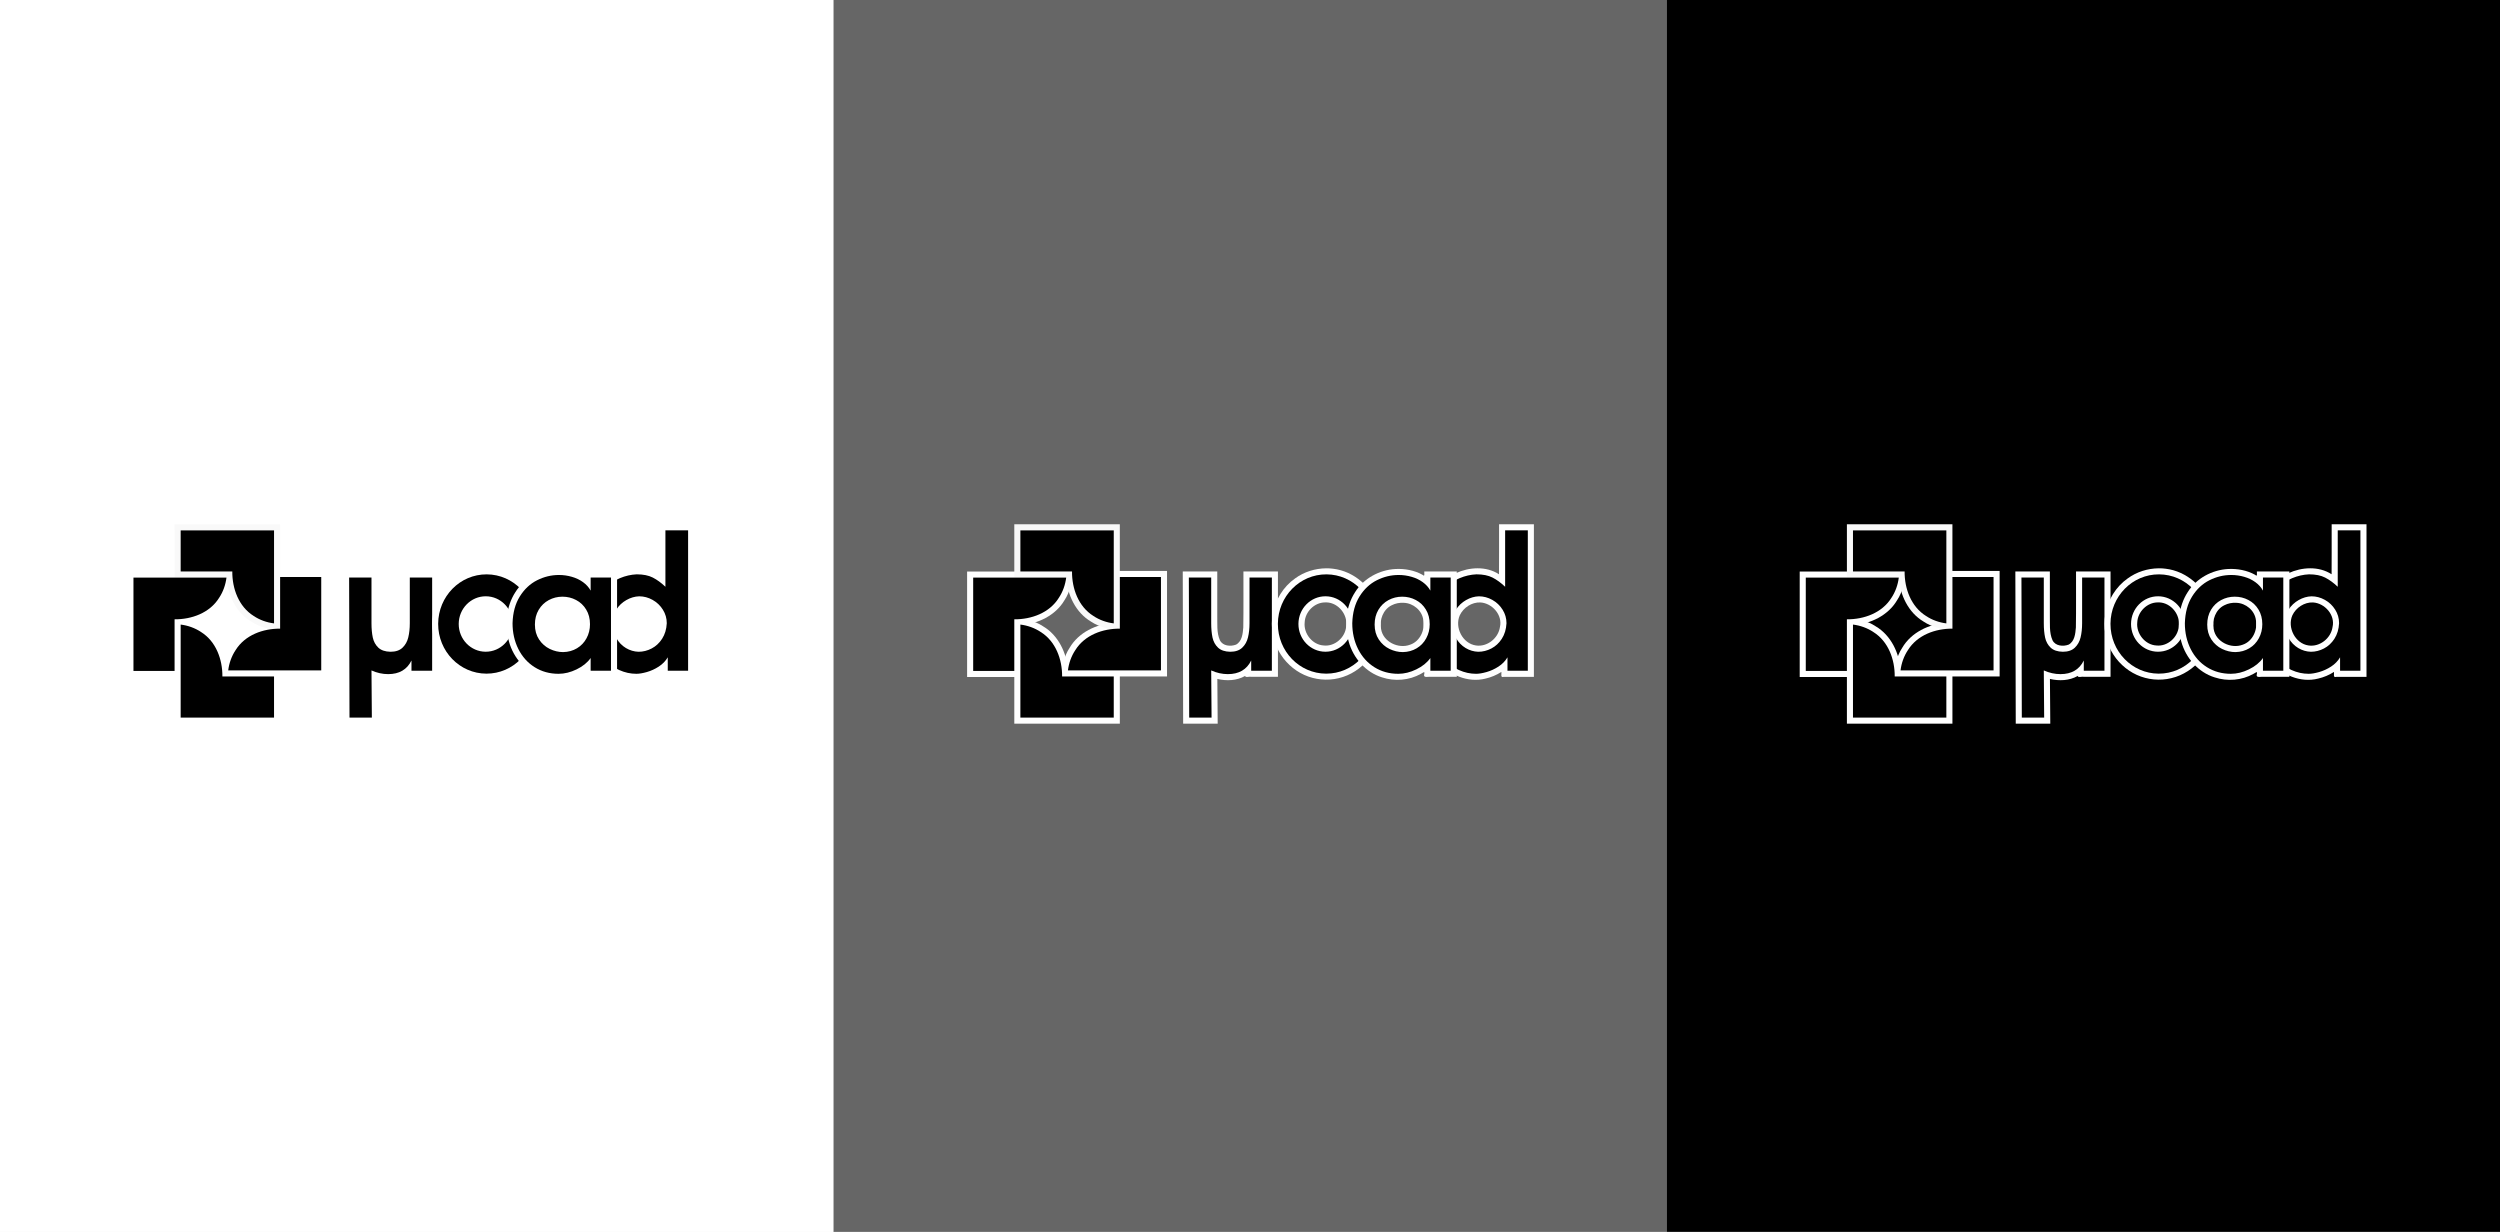
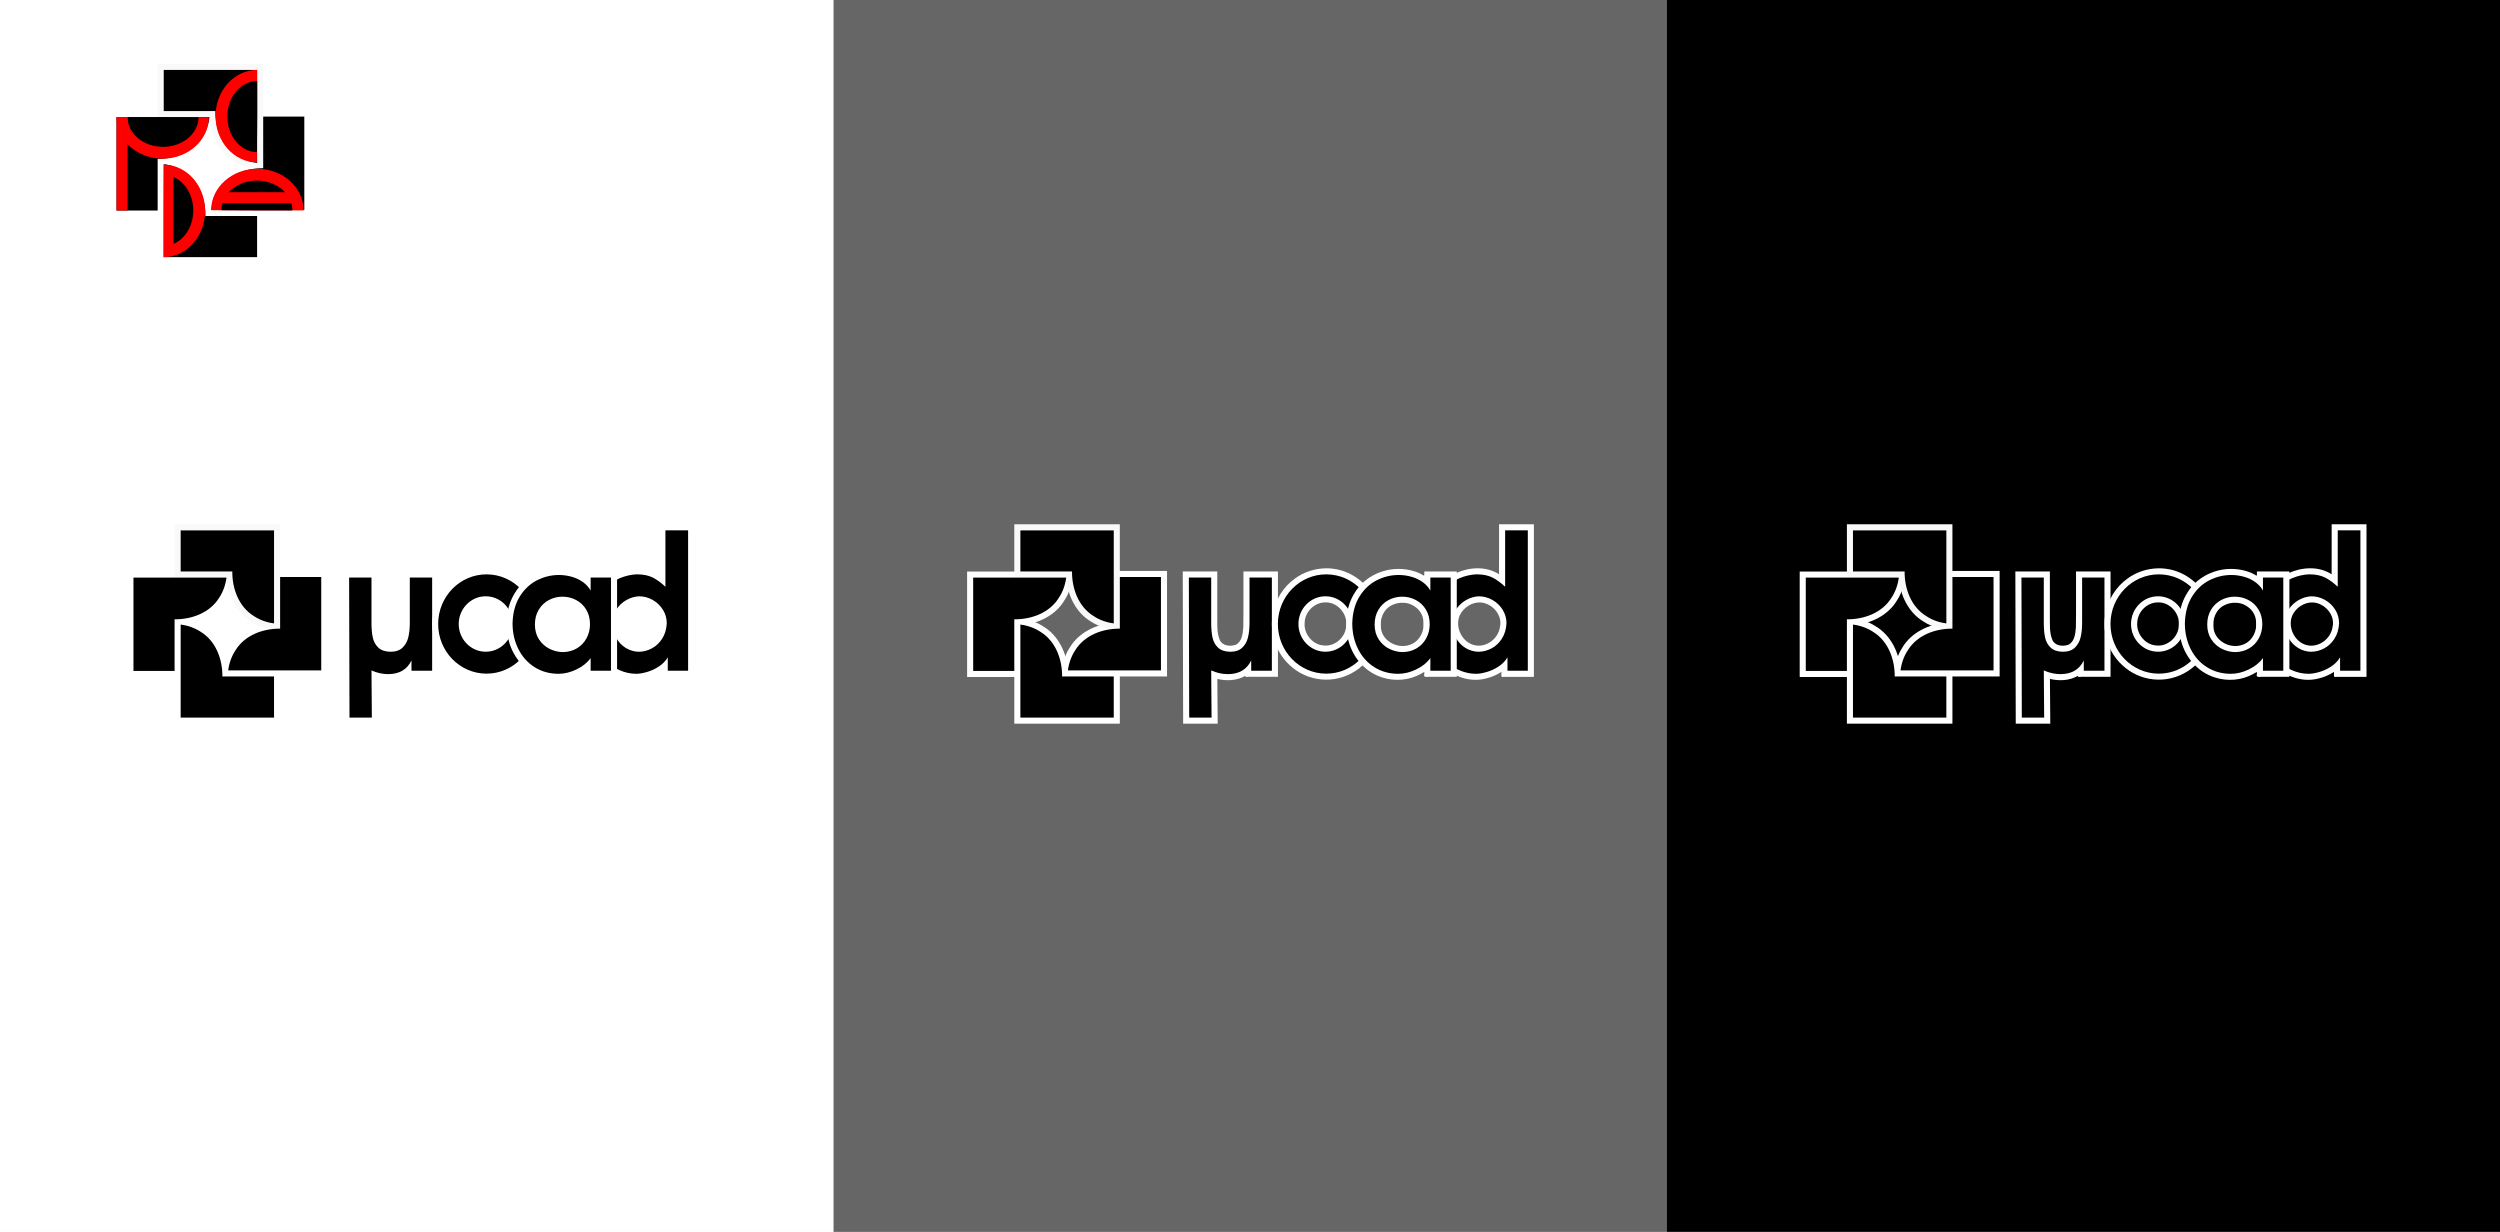
<svg xmlns="http://www.w3.org/2000/svg" width="626.256mm" height="308.588mm" viewBox="0 0 626.256 308.588" version="1.1" id="svg1">
  <defs id="defs1" />
  <g id="layer1" transform="translate(34.39016,-156.9246)">
    <rect style="fill:#666666;stroke-width:1.582;paint-order:markers fill stroke" id="rect80" width="208.752" height="308.588" x="174.362" y="156.925" />
    <g id="g51" transform="translate(2.860936,-0.02871875)" />
    <rect style="fill:#ffffff;stroke-width:1.582;paint-order:markers fill stroke" id="rect48" width="208.752" height="308.588" x="-34.39" y="156.925" />
    <g id="g193" transform="translate(-2.450515,7.808052)">
      <path id="path81" style="font-size:47.663px;font-family:Avalon;-inkscape-font-specification:'Avalon, Normal';fill:#ffffff;stroke-width:2.485;paint-order:markers fill stroke" d="m 133.229,281.974 c -0.01,3.656 0.021,7.387 -0.016,10.996 -3.227,-2.091 -7.474,-1.814 -10.856,-0.247 -4.255,1.871 -7.357,6.064 -7.885,10.685 -0.598,4.033 0.611,8.285 3.305,11.354 2.889,3.381 7.632,5.485 12.065,4.342 1.407,-0.324 2.758,-0.887 3.972,-1.672 0.067,0.544 -0.299,1.522 0.6,1.234 2.514,0 5.027,0 7.541,0 0,-12.738 0,-25.475 0,-38.213 -2.908,0 -5.816,0 -8.725,0 0,0.507 0,1.014 0,1.521 z m -4.68,18.057 c 2.961,0.171 5.616,3.152 4.901,6.151 -0.389,2.798 -3.18,5.05 -6.01,4.626 -3.346,-0.476 -5.387,-4.523 -4.053,-7.555 0.909,-1.931 3.01,-3.312 5.162,-3.223 z" />
      <path id="path82" style="font-size:47.663px;font-family:Avalon;-inkscape-font-specification:'Avalon, Normal';stroke-width:2.485;paint-order:markers fill stroke" d="m 134.749,296.101 v -14.127 h 5.682 v 35.169 h -5.096 v -3.37 c -0.541,0.925 -1.291,1.699 -2.25,2.322 -0.952,0.616 -1.945,1.072 -2.98,1.367 -1.027,0.295 -1.908,0.442 -2.641,0.442 -1.466,0 -2.897,-0.315 -4.295,-0.945 -1.391,-0.63 -2.644,-1.517 -3.761,-2.661 -1.11,-1.151 -1.98,-2.476 -2.61,-3.976 -0.63,-1.507 -0.945,-3.089 -0.945,-4.747 0,-1.932 0.332,-3.672 0.997,-5.22 0.671,-1.548 1.572,-2.856 2.702,-3.925 1.13,-1.075 2.391,-1.901 3.781,-2.476 1.391,-0.582 2.798,-0.904 4.223,-0.966 1.637,0 2.983,0.271 4.038,0.812 1.055,0.541 2.106,1.308 3.154,2.302 z m -13.296,9.134 c 0.027,1.384 0.353,2.617 0.976,3.699 0.623,1.082 1.432,1.921 2.425,2.517 0.993,0.589 2.048,0.901 3.165,0.935 1.13,0 2.223,-0.274 3.278,-0.822 1.055,-0.548 1.932,-1.363 2.63,-2.445 0.699,-1.089 1.086,-2.384 1.161,-3.884 0,-1.226 -0.325,-2.356 -0.976,-3.391 -0.651,-1.041 -1.51,-1.86 -2.579,-2.456 -1.069,-0.596 -2.185,-0.894 -3.35,-0.894 -1.103,0.034 -2.178,0.349 -3.226,0.945 -1.041,0.589 -1.887,1.394 -2.538,2.415 -0.644,1.014 -0.966,2.141 -0.966,3.38 z" />
      <path id="path83" style="fill:#ffffff;stroke:none;stroke-width:2.614;paint-order:stroke fill markers" d="m -0.029,293.8 c 0,8.304 0,16.608 0,24.912 4.448,0 8.896,0 13.344,0 0,-4.331 0,-8.663 0,-12.994 4.359,-0.297 8.812,-2.404 11.069,-6.272 1.397,-2.108 1.871,-4.633 2.169,-7.1 -0.43,-0.157 -1.198,-0.022 -1.757,-0.067 -8.275,0 -16.549,0 -24.824,0 0,0.507 0,1.014 0,1.521 z" />
      <path id="path84" style="font-size:47.663px;font-family:Avalon;-inkscape-font-specification:'Avalon, Normal';fill:#ffffff;stroke-width:2.485;paint-order:markers fill stroke" d="m 53.996,293.792 c 0.032,12.202 0.064,24.404 0.096,36.605 h 8.65 c -0.029,-3.736 -0.057,-7.471 -0.086,-11.207 2.303,0.542 4.868,0.453 6.957,-0.748 0.079,0.502 1.075,0.087 1.521,0.223 h 6.701 v -9.894 -7.087 -9.417 h -8.643 c -0.024,4.681 0.049,9.365 -0.037,14.045 -0.128,1.538 -0.299,3.466 -1.818,4.287 -1.359,0.517 -3.322,0.366 -4.035,-1.094 -0.877,-1.969 -0.603,-4.203 -0.664,-6.303 v -10.936 h -8.646 l 0.004,1.525 z" />
      <path id="path85" style="fill:#ffffff;stroke:none;stroke-width:2.614;paint-order:stroke fill markers" d="m 36.709,293.661 c 0,3.824 0,7.647 0,11.471 -4.356,0.298 -8.812,2.402 -11.065,6.272 -1.401,2.106 -1.871,4.633 -2.176,7.098 0.42,0.167 1.202,0.024 1.761,0.071 8.275,0 16.549,0 24.824,0 0,-8.811 0,-17.622 0,-26.434 -4.448,0 -8.896,0 -13.344,0 0,0.507 0,1.014 0,1.521 z" />
      <path id="path86" style="fill:#ffffff;stroke:none;stroke-width:2.614;paint-order:stroke fill markers" d="m 11.795,305.573 c 0,8.275 0,16.549 0,24.824 8.811,0 17.622,0 26.434,0 0,-4.448 0,-8.896 0,-13.344 -4.331,0 -8.661,0 -12.992,0 -0.297,-4.358 -2.404,-8.813 -6.274,-11.069 -2.108,-1.4 -4.634,-1.873 -7.102,-2.168 -0.148,0.421 -0.024,1.209 -0.065,1.756 z" />
      <path id="path87" style="fill:#f9f9f9;stroke:none;stroke-width:2.614;paint-order:stroke fill markers" d="m 11.795,281.974 c 0,3.941 0,7.883 0,11.824 4.331,0 8.663,0 12.994,0 0.297,4.357 2.403,8.809 6.27,11.065 2.107,1.398 4.632,1.872 7.098,2.176 0.167,-0.42 0.024,-1.202 0.071,-1.761 0,-8.275 0,-16.551 0,-24.826 -8.811,0 -17.622,0 -26.434,0 0,0.507 0,1.014 10e-7,1.521 z" />
      <path id="path88" style="fill:#000000;stroke:none;stroke-width:2.614;paint-order:stroke fill markers" d="m 1.492,317.19 c 3.434,0 6.868,0 10.302,0 3e-6,-4.312 0,-8.624 0,-12.936 4.273,0.036 8.795,-1.599 11.139,-5.359 1.016,-1.518 1.639,-3.285 1.863,-5.096 -7.768,0 -15.536,0 -23.303,0 0,7.797 0,15.594 0,23.39 z" />
      <path id="path89" style="fill:#000000;stroke:none;stroke-width:2.614;paint-order:stroke fill markers" d="m 13.317,281.974 c 0,3.434 0,6.868 0,10.302 4.312,1e-5 8.624,0 12.936,0 -0.036,4.273 1.599,8.795 5.359,11.139 1.518,1.016 3.285,1.639 5.096,1.863 0,-7.768 0,-15.536 0,-23.303 -7.797,0 -15.594,0 -23.39,0 z" />
      <path style="font-size:47.663px;font-family:Avalon;-inkscape-font-specification:'Avalon, Normal';stroke-width:2.485;paint-order:markers fill stroke" d="M 76.314,317.144 H 71.136 V 314.575 c -1.117,2.274 -3.065,3.411 -5.846,3.411 -1.404,0 -2.795,-0.308 -4.172,-0.925 l 0.092,11.814 h -5.6 l -0.092,-35.087 h 5.6 v 11.446 c 0,1.384 0.11,2.582 0.329,3.596 0.219,1.007 0.678,1.846 1.377,2.517 0.699,0.664 1.716,1.01 3.052,1.038 1.295,0 2.298,-0.339 3.011,-1.017 0.719,-0.685 1.202,-1.548 1.449,-2.589 0.253,-1.041 0.38,-2.223 0.38,-3.545 v -11.446 h 5.6 z" id="path90" />
      <path id="path91" style="fill:#000000;stroke:none;stroke-width:2.614;paint-order:stroke fill markers" d="m 48.532,293.661 c -3.434,0 -6.868,0 -10.302,0 -3e-6,4.312 0,8.624 0,12.936 -4.273,-0.036 -8.795,1.599 -11.139,5.359 -1.016,1.518 -1.639,3.285 -1.863,5.096 7.768,0 15.536,0 23.303,0 0,-7.797 0,-15.594 0,-23.39 z" />
      <path id="path92" style="fill:#000000;stroke:none;stroke-width:2.614;paint-order:stroke fill markers" d="m 36.707,328.876 c 0,-3.434 0,-6.868 0,-10.302 -4.312,0 -8.624,0 -12.936,0 0.036,-4.273 -1.599,-8.795 -5.359,-11.139 -1.518,-1.016 -3.285,-1.639 -5.096,-1.863 0,7.768 0,15.536 0,23.303 7.797,0 15.594,0 23.39,0 z" />
      <path id="path93" style="fill:#ffffff;stroke-width:1.989;paint-order:markers fill stroke" d="m 89.902,291.478 c -2.754,0.032 -5.506,0.885 -7.736,2.512 -2.993,2.091 -5.046,5.442 -5.642,9.037 -0.553,3.1 -6.83e-4,6.371 1.482,9.145 1.419,2.618 3.683,4.773 6.401,6.003 2.685,1.224 5.781,1.531 8.65,0.827 2.946,-0.697 5.618,-2.438 7.486,-4.817 2.863,-3.599 3.782,-8.638 2.381,-13.022 -1.503,-5.003 -6.053,-8.959 -11.264,-9.577 -0.582,-0.079 -1.172,-0.116 -1.759,-0.11 z m 0.17,8.541 c 2.944,0.133 5.296,3.103 4.855,5.994 -0.191,2.75 -2.822,5.105 -5.599,4.799 -2.85,-0.151 -5.096,-2.988 -4.796,-5.785 0.108,-2.652 2.446,-5.003 5.124,-5.005 0.138,-0.021 0.277,-0.007 0.416,-0.003 z" />
      <path id="path94" style="fill:#000000;stroke-width:1.989;paint-order:markers fill stroke" d="M 89.996,292.994 A 12.118,12.437 0 0 0 77.822,305.364 l -4.93e-4,0.04 A 12.118,12.437 0 0 0 89.903,317.868 12.118,12.437 0 0 0 102.058,305.479 12.118,12.437 0 0 0 89.996,292.994 Z m -0.228,5.492 a 6.767,6.945 0 0 1 6.736,6.972 6.767,6.945 0 0 1 -6.788,6.918 6.767,6.945 0 0 1 -6.746,-6.96 l 4.95e-4,-0.022 a 6.767,6.945 0 0 1 6.798,-6.907 z" />
      <path id="path95" style="font-size:47.663px;font-family:Avalon;-inkscape-font-specification:'Avalon, Normal';fill:#ffffff;stroke-width:2.485;paint-order:markers fill stroke" d="m 107.311,291.651 c -4.04,0.215 -7.997,2.333 -10.15,5.805 -2.35,3.629 -2.747,8.314 -1.588,12.425 1.132,4.075 4.237,7.647 8.327,8.915 3.192,1.058 6.806,0.774 9.748,-0.881 0.406,-0.168 1.049,-0.85 0.851,10e-4 -0.279,0.895 0.446,0.786 1.1,0.748 2.346,0 4.692,0 7.039,0 0,-8.799 0,-17.599 0,-26.398 -2.713,0 -5.426,0 -8.139,0 -0.053,0.453 0.229,1.463 -0.434,0.847 -2.038,-1.141 -4.436,-1.574 -6.754,-1.462 z m 2.025,8.471 c 2.391,0.068 4.634,1.922 4.919,4.338 0.46,2.485 -0.834,5.332 -3.32,6.161 -2.924,1.11 -6.744,-0.716 -7.258,-3.914 -0.461,-2.286 0.492,-4.924 2.668,-5.975 0.916,-0.476 1.962,-0.674 2.99,-0.61 z" />
      <path id="path96" style="font-size:47.663px;font-family:Avalon;-inkscape-font-specification:'Avalon, Normal';stroke-width:2.485;paint-order:markers fill stroke" d="m 96.456,305.235 c 0.075,-2.637 0.678,-4.867 1.808,-6.689 1.137,-1.829 2.579,-3.185 4.326,-4.069 1.754,-0.884 3.579,-1.325 5.476,-1.325 1.13,0 2.219,0.154 3.267,0.462 1.048,0.301 1.976,0.747 2.784,1.336 0.815,0.589 1.449,1.295 1.901,2.117 v -3.278 h 5.096 v 23.355 h -5.096 v -3.195 c -0.808,1.151 -1.98,2.099 -3.514,2.846 -1.528,0.74 -3.034,1.11 -4.521,1.11 -2.233,0 -4.23,-0.551 -5.99,-1.654 -1.754,-1.103 -3.117,-2.623 -4.089,-4.562 -0.966,-1.938 -1.449,-4.089 -1.449,-6.453 z m 12.669,7.233 c 1.295,-0.027 2.452,-0.346 3.473,-0.956 1.027,-0.616 1.825,-1.456 2.394,-2.517 0.575,-1.062 0.863,-2.233 0.863,-3.514 0,-1.404 -0.319,-2.627 -0.956,-3.668 -0.63,-1.048 -1.473,-1.846 -2.528,-2.394 -1.048,-0.555 -2.189,-0.832 -3.421,-0.832 -1.219,0 -2.36,0.284 -3.421,0.853 -1.055,0.569 -1.897,1.38 -2.528,2.435 -0.63,1.055 -0.945,2.288 -0.945,3.699 0,1.438 0.346,2.682 1.038,3.73 0.692,1.048 1.586,1.839 2.682,2.373 1.096,0.527 2.212,0.791 3.35,0.791 z" />
    </g>
    <g id="g200" transform="translate(-13.24165,7.808052)">
      <path id="path97" style="font-size:47.663px;font-family:Avalon;-inkscape-font-specification:'Avalon, Normal';fill:#ffffff;stroke-width:2.485;paint-order:markers fill stroke" d="m 354.37,281.974 c -0.01,3.656 0.021,7.387 -0.016,10.996 -3.227,-2.091 -7.474,-1.814 -10.856,-0.247 -4.255,1.871 -7.357,6.064 -7.885,10.685 -0.598,4.033 0.611,8.285 3.305,11.354 2.889,3.381 7.632,5.485 12.065,4.342 1.407,-0.324 2.758,-0.887 3.972,-1.672 0.067,0.544 -0.299,1.522 0.6,1.234 2.514,0 5.027,0 7.541,0 0,-12.738 0,-25.475 0,-38.213 -2.908,0 -5.816,0 -8.725,0 0,0.507 0,1.014 0,1.521 z m -4.68,18.057 c 2.961,0.171 5.616,3.152 4.901,6.151 -0.389,2.798 -3.18,5.05 -6.01,4.626 -3.346,-0.476 -5.387,-4.523 -4.053,-7.555 0.909,-1.931 3.01,-3.312 5.162,-3.223 z" />
      <path id="path98" style="font-size:47.663px;font-family:Avalon;-inkscape-font-specification:'Avalon, Normal';stroke-width:2.485;paint-order:markers fill stroke" d="m 355.891,296.101 v -14.127 h 5.682 v 35.169 h -5.096 v -3.37 c -0.541,0.925 -1.291,1.699 -2.25,2.322 -0.952,0.616 -1.945,1.072 -2.98,1.367 -1.027,0.295 -1.908,0.442 -2.641,0.442 -1.466,0 -2.897,-0.315 -4.295,-0.945 -1.391,-0.63 -2.644,-1.517 -3.761,-2.661 -1.11,-1.151 -1.98,-2.476 -2.61,-3.976 -0.63,-1.507 -0.945,-3.089 -0.945,-4.747 0,-1.932 0.332,-3.672 0.997,-5.22 0.671,-1.548 1.572,-2.856 2.702,-3.925 1.13,-1.075 2.391,-1.901 3.781,-2.476 1.391,-0.582 2.798,-0.904 4.223,-0.966 1.637,0 2.983,0.271 4.038,0.812 1.055,0.541 2.106,1.308 3.154,2.302 z m -13.296,9.134 c 0.027,1.384 0.353,2.617 0.976,3.699 0.623,1.082 1.432,1.921 2.425,2.517 0.993,0.589 2.048,0.901 3.165,0.935 1.13,0 2.223,-0.274 3.278,-0.822 1.055,-0.548 1.932,-1.363 2.63,-2.445 0.699,-1.089 1.086,-2.384 1.161,-3.884 0,-1.226 -0.325,-2.356 -0.976,-3.391 -0.651,-1.041 -1.51,-1.86 -2.579,-2.456 -1.069,-0.596 -2.185,-0.894 -3.35,-0.894 -1.103,0.034 -2.178,0.349 -3.226,0.945 -1.041,0.589 -1.887,1.394 -2.538,2.415 -0.644,1.014 -0.966,2.141 -0.966,3.38 z" />
      <path id="path99" style="fill:#ffffff;stroke:none;stroke-width:2.614;paint-order:stroke fill markers" d="m 221.113,293.8 c 0,8.304 0,16.608 0,24.912 4.448,0 8.896,0 13.344,0 0,-4.331 0,-8.663 0,-12.994 4.359,-0.297 8.812,-2.404 11.069,-6.272 1.397,-2.108 1.871,-4.633 2.169,-7.1 -0.43,-0.157 -1.198,-0.022 -1.757,-0.067 -8.275,0 -16.549,0 -24.824,0 0,0.507 0,1.014 0,1.521 z" />
      <path id="path100" style="font-size:47.663px;font-family:Avalon;-inkscape-font-specification:'Avalon, Normal';fill:#ffffff;stroke-width:2.485;paint-order:markers fill stroke" d="m 275.138,293.792 c 0.032,12.202 0.064,24.404 0.096,36.605 h 8.65 c -0.029,-3.736 -0.057,-7.471 -0.086,-11.207 2.303,0.542 4.868,0.453 6.957,-0.748 0.079,0.502 1.075,0.087 1.521,0.223 h 6.701 v -9.894 -7.087 -9.417 h -8.643 c -0.024,4.681 0.049,9.365 -0.037,14.045 -0.128,1.538 -0.299,3.466 -1.818,4.287 -1.359,0.517 -3.322,0.366 -4.035,-1.094 -0.877,-1.969 -0.603,-4.203 -0.664,-6.303 v -10.936 h -8.646 l 0.004,1.525 z" />
      <path id="path101" style="fill:#ffffff;stroke:none;stroke-width:2.614;paint-order:stroke fill markers" d="m 257.851,293.661 c 0,3.824 0,7.647 0,11.471 -4.356,0.298 -8.812,2.402 -11.065,6.272 -1.401,2.106 -1.871,4.633 -2.176,7.098 0.42,0.167 1.202,0.024 1.761,0.071 8.275,0 16.549,0 24.824,0 0,-8.811 0,-17.622 0,-26.434 -4.448,0 -8.896,0 -13.344,0 0,0.507 0,1.014 0,1.521 z" />
      <path id="path102" style="fill:#ffffff;stroke:none;stroke-width:2.614;paint-order:stroke fill markers" d="m 232.937,305.573 c 0,8.275 0,16.549 0,24.824 8.811,0 17.622,0 26.434,0 0,-4.448 0,-8.896 0,-13.344 -4.331,0 -8.661,0 -12.992,0 -0.297,-4.358 -2.404,-8.813 -6.274,-11.069 -2.108,-1.4 -4.634,-1.873 -7.102,-2.168 -0.148,0.421 -0.024,1.209 -0.065,1.756 z" />
      <path id="path103" style="fill:#f9f9f9;stroke:none;stroke-width:2.614;paint-order:stroke fill markers" d="m 232.937,281.974 c 0,3.941 0,7.883 0,11.824 4.331,0 8.663,0 12.994,0 0.297,4.357 2.403,8.809 6.27,11.065 2.107,1.398 4.632,1.872 7.098,2.176 0.167,-0.42 0.024,-1.202 0.071,-1.761 0,-8.275 0,-16.551 0,-24.826 -8.811,0 -17.622,0 -26.434,0 0,0.507 0,1.014 0,1.521 z" />
      <path id="path104" style="fill:#000000;stroke:none;stroke-width:2.614;paint-order:stroke fill markers" d="m 222.634,317.19 c 3.434,0 6.868,0 10.302,0 0,-4.312 0,-8.624 0,-12.936 4.273,0.036 8.795,-1.599 11.139,-5.359 1.016,-1.518 1.639,-3.285 1.863,-5.096 -7.768,0 -15.536,0 -23.303,0 0,7.797 0,15.594 0,23.39 z" />
      <path id="path105" style="fill:#000000;stroke:none;stroke-width:2.614;paint-order:stroke fill markers" d="m 234.459,281.974 c 0,3.434 0,6.868 0,10.302 4.312,1e-5 8.624,0 12.936,0 -0.036,4.273 1.599,8.795 5.359,11.139 1.518,1.016 3.285,1.639 5.096,1.863 0,-7.768 0,-15.536 0,-23.303 -7.797,0 -15.594,0 -23.39,0 z" />
      <path style="font-size:47.663px;font-family:Avalon;-inkscape-font-specification:'Avalon, Normal';stroke-width:2.485;paint-order:markers fill stroke" d="m 297.456,317.144 h -5.178 V 314.575 c -1.117,2.274 -3.065,3.411 -5.846,3.411 -1.404,0 -2.795,-0.308 -4.172,-0.925 l 0.091,11.814 h -5.6 l -0.091,-35.087 h 5.6 v 11.446 c 0,1.384 0.11,2.582 0.329,3.596 0.219,1.007 0.678,1.846 1.377,2.517 0.699,0.664 1.716,1.01 3.052,1.038 1.295,0 2.298,-0.339 3.011,-1.017 0.719,-0.685 1.202,-1.548 1.449,-2.589 0.253,-1.041 0.38,-2.223 0.38,-3.545 v -11.446 h 5.6 z" id="path106" />
      <path id="path107" style="fill:#000000;stroke:none;stroke-width:2.614;paint-order:stroke fill markers" d="m 269.674,293.661 c -3.434,0 -6.868,0 -10.302,0 0,4.312 0,8.624 0,12.936 -4.273,-0.036 -8.795,1.599 -11.139,5.359 -1.016,1.518 -1.639,3.285 -1.863,5.096 7.768,0 15.536,0 23.303,0 0,-7.797 0,-15.594 0,-23.39 z" />
      <path id="path108" style="fill:#000000;stroke:none;stroke-width:2.614;paint-order:stroke fill markers" d="m 257.849,328.876 c 0,-3.434 0,-6.868 0,-10.302 -4.312,0 -8.624,0 -12.936,0 0.036,-4.273 -1.599,-8.795 -5.359,-11.139 -1.518,-1.016 -3.285,-1.639 -5.096,-1.863 0,7.768 0,15.536 0,23.303 7.797,0 15.594,0 23.39,0 z" />
      <path id="path109" style="fill:#ffffff;stroke-width:1.989;paint-order:markers fill stroke" d="m 311.044,291.478 c -2.754,0.032 -5.506,0.885 -7.736,2.512 -2.993,2.091 -5.046,5.442 -5.642,9.037 -0.553,3.1 -6.8e-4,6.371 1.482,9.145 1.419,2.618 3.683,4.773 6.401,6.003 2.685,1.224 5.781,1.531 8.65,0.827 2.946,-0.697 5.618,-2.438 7.486,-4.817 2.863,-3.599 3.782,-8.638 2.381,-13.022 -1.503,-5.003 -6.053,-8.959 -11.264,-9.577 -0.582,-0.079 -1.172,-0.116 -1.759,-0.11 z m 0.17,8.541 c 2.944,0.133 5.296,3.103 4.855,5.994 -0.191,2.75 -2.822,5.105 -5.599,4.799 -2.85,-0.151 -5.096,-2.988 -4.796,-5.785 0.108,-2.652 2.446,-5.003 5.124,-5.005 0.138,-0.021 0.277,-0.007 0.416,-0.003 z" />
      <path id="path110" style="fill:#000000;stroke-width:1.989;paint-order:markers fill stroke" d="m 311.138,292.994 a 12.118,12.437 0 0 0 -12.174,12.369 l -4.9e-4,0.04 a 12.118,12.437 0 0 0 12.081,12.465 12.118,12.437 0 0 0 12.155,-12.389 12.118,12.437 0 0 0 -12.062,-12.485 z m -0.228,5.492 a 6.767,6.945 0 0 1 6.736,6.972 6.767,6.945 0 0 1 -6.788,6.918 6.767,6.945 0 0 1 -6.746,-6.96 l 4.9e-4,-0.022 a 6.767,6.945 0 0 1 6.798,-6.907 z" />
      <path id="path111" style="font-size:47.663px;font-family:Avalon;-inkscape-font-specification:'Avalon, Normal';fill:#ffffff;stroke-width:2.485;paint-order:markers fill stroke" d="m 328.452,291.651 c -4.04,0.215 -7.997,2.333 -10.15,5.805 -2.35,3.629 -2.747,8.314 -1.588,12.425 1.132,4.075 4.237,7.647 8.327,8.915 3.192,1.058 6.806,0.774 9.748,-0.881 0.406,-0.168 1.049,-0.85 0.851,10e-4 -0.279,0.895 0.446,0.786 1.1,0.748 2.346,0 4.692,0 7.039,0 0,-8.799 0,-17.599 0,-26.398 -2.713,0 -5.426,0 -8.139,0 -0.053,0.453 0.229,1.463 -0.434,0.847 -2.038,-1.141 -4.436,-1.574 -6.754,-1.462 z m 2.025,8.471 c 2.391,0.068 4.634,1.922 4.919,4.338 0.46,2.485 -0.834,5.332 -3.32,6.161 -2.924,1.11 -6.744,-0.716 -7.258,-3.914 -0.461,-2.286 0.492,-4.924 2.668,-5.975 0.916,-0.476 1.962,-0.674 2.99,-0.61 z" />
      <path id="path112" style="font-size:47.663px;font-family:Avalon;-inkscape-font-specification:'Avalon, Normal';stroke-width:2.485;paint-order:markers fill stroke" d="m 317.598,305.235 c 0.075,-2.637 0.678,-4.867 1.808,-6.689 1.137,-1.829 2.579,-3.185 4.326,-4.069 1.754,-0.884 3.579,-1.325 5.476,-1.325 1.13,0 2.219,0.154 3.267,0.462 1.048,0.301 1.976,0.747 2.784,1.336 0.815,0.589 1.449,1.295 1.901,2.117 v -3.278 h 5.096 v 23.355 h -5.096 v -3.195 c -0.808,1.151 -1.98,2.099 -3.514,2.846 -1.528,0.74 -3.034,1.11 -4.521,1.11 -2.233,0 -4.23,-0.551 -5.99,-1.654 -1.754,-1.103 -3.117,-2.623 -4.089,-4.562 -0.966,-1.938 -1.449,-4.089 -1.449,-6.453 z m 12.669,7.233 c 1.295,-0.027 2.452,-0.346 3.473,-0.956 1.027,-0.616 1.825,-1.456 2.394,-2.517 0.575,-1.062 0.863,-2.233 0.863,-3.514 0,-1.404 -0.319,-2.627 -0.956,-3.668 -0.63,-1.048 -1.473,-1.846 -2.528,-2.394 -1.048,-0.555 -2.189,-0.832 -3.421,-0.832 -1.219,0 -2.36,0.284 -3.421,0.853 -1.055,0.569 -1.897,1.38 -2.528,2.435 -0.63,1.055 -0.945,2.288 -0.945,3.699 0,1.438 0.346,2.682 1.038,3.73 0.692,1.048 1.586,1.839 2.682,2.373 1.096,0.527 2.212,0.791 3.35,0.791 z" />
    </g>
    <rect style="fill:#000000;stroke-width:1.582;paint-order:markers fill stroke" id="rect144" width="208.752" height="308.588" x="383.114" y="156.925" />
    <g id="g197" transform="translate(-13.42554,7.808052)">
      <path id="path161" style="font-size:47.663px;font-family:Avalon;-inkscape-font-specification:'Avalon, Normal';fill:#ffffff;stroke-width:2.485;paint-order:markers fill stroke" d="m 563.122,281.974 c -0.01,3.656 0.021,7.387 -0.016,10.996 -3.227,-2.091 -7.474,-1.814 -10.856,-0.247 -4.255,1.871 -7.357,6.064 -7.885,10.685 -0.598,4.033 0.611,8.285 3.305,11.354 2.889,3.381 7.632,5.485 12.065,4.342 1.407,-0.324 2.758,-0.887 3.972,-1.672 0.067,0.544 -0.299,1.522 0.6,1.234 2.514,0 5.027,0 7.541,0 0,-12.738 0,-25.475 0,-38.213 -2.908,0 -5.816,0 -8.725,0 0,0.507 0,1.014 0,1.521 z m -4.68,18.057 c 2.961,0.171 5.616,3.152 4.901,6.151 -0.389,2.798 -3.18,5.05 -6.01,4.626 -3.346,-0.476 -5.387,-4.523 -4.053,-7.555 0.909,-1.931 3.01,-3.312 5.162,-3.223 z" />
      <path id="path162" style="font-size:47.663px;font-family:Avalon;-inkscape-font-specification:'Avalon, Normal';stroke-width:2.485;paint-order:markers fill stroke" d="m 564.643,296.101 v -14.127 h 5.682 v 35.169 h -5.096 v -3.37 c -0.541,0.925 -1.291,1.699 -2.25,2.322 -0.952,0.616 -1.945,1.072 -2.98,1.367 -1.027,0.295 -1.908,0.442 -2.641,0.442 -1.466,0 -2.897,-0.315 -4.295,-0.945 -1.391,-0.63 -2.644,-1.517 -3.761,-2.661 -1.11,-1.151 -1.98,-2.476 -2.61,-3.976 -0.63,-1.507 -0.945,-3.089 -0.945,-4.747 0,-1.932 0.332,-3.672 0.997,-5.22 0.671,-1.548 1.572,-2.856 2.702,-3.925 1.13,-1.075 2.391,-1.901 3.781,-2.476 1.391,-0.582 2.798,-0.904 4.223,-0.966 1.637,0 2.983,0.271 4.038,0.812 1.055,0.541 2.106,1.308 3.154,2.302 z m -13.296,9.134 c 0.027,1.384 0.353,2.617 0.976,3.699 0.623,1.082 1.432,1.921 2.425,2.517 0.993,0.589 2.048,0.901 3.165,0.935 1.13,0 2.223,-0.274 3.278,-0.822 1.055,-0.548 1.932,-1.363 2.63,-2.445 0.699,-1.089 1.086,-2.384 1.161,-3.884 0,-1.226 -0.325,-2.356 -0.976,-3.391 -0.651,-1.041 -1.51,-1.86 -2.579,-2.456 -1.069,-0.596 -2.185,-0.894 -3.35,-0.894 -1.103,0.034 -2.178,0.349 -3.226,0.945 -1.041,0.589 -1.887,1.394 -2.538,2.415 -0.644,1.014 -0.966,2.141 -0.966,3.38 z" />
      <path id="path163" style="fill:#ffffff;stroke:none;stroke-width:2.614;paint-order:stroke fill markers" d="m 429.865,293.8 c 0,8.304 0,16.608 0,24.912 4.448,0 8.896,0 13.344,0 0,-4.331 0,-8.663 0,-12.994 4.359,-0.297 8.812,-2.404 11.069,-6.272 1.397,-2.108 1.871,-4.633 2.169,-7.1 -0.43,-0.157 -1.198,-0.022 -1.757,-0.067 -8.275,0 -16.549,0 -24.824,0 0,0.507 0,1.014 0,1.521 z" />
      <path id="path164" style="font-size:47.663px;font-family:Avalon;-inkscape-font-specification:'Avalon, Normal';fill:#ffffff;stroke-width:2.485;paint-order:markers fill stroke" d="m 483.89,293.792 c 0.032,12.202 0.064,24.404 0.096,36.605 h 8.65 c -0.029,-3.736 -0.057,-7.471 -0.086,-11.207 2.303,0.542 4.868,0.453 6.957,-0.748 0.079,0.502 1.075,0.087 1.521,0.223 h 6.701 v -9.894 -7.087 -9.417 h -8.643 c -0.024,4.681 0.049,9.365 -0.037,14.045 -0.128,1.538 -0.299,3.466 -1.818,4.287 -1.359,0.517 -3.322,0.366 -4.035,-1.094 -0.877,-1.969 -0.603,-4.203 -0.664,-6.303 v -10.936 h -8.646 l 0.004,1.525 z" />
      <path id="path165" style="fill:#ffffff;stroke:none;stroke-width:2.614;paint-order:stroke fill markers" d="m 466.603,293.661 c 0,3.824 0,7.647 0,11.471 -4.356,0.298 -8.812,2.402 -11.065,6.272 -1.401,2.106 -1.871,4.633 -2.176,7.098 0.42,0.167 1.202,0.024 1.761,0.071 8.275,0 16.549,0 24.824,0 0,-8.811 0,-17.622 0,-26.434 -4.448,0 -8.896,0 -13.344,0 0,0.507 0,1.014 0,1.521 z" />
      <path id="path166" style="fill:#ffffff;stroke:none;stroke-width:2.614;paint-order:stroke fill markers" d="m 441.689,305.573 c 0,8.275 0,16.549 0,24.824 8.811,0 17.622,0 26.434,0 0,-4.448 0,-8.896 0,-13.344 -4.331,0 -8.661,0 -12.992,0 -0.297,-4.358 -2.404,-8.813 -6.274,-11.069 -2.108,-1.4 -4.634,-1.873 -7.102,-2.168 -0.148,0.421 -0.024,1.209 -0.065,1.756 z" />
      <path id="path167" style="fill:#f9f9f9;stroke:none;stroke-width:2.614;paint-order:stroke fill markers" d="m 441.689,281.974 c 0,3.941 0,7.883 0,11.824 4.331,0 8.663,0 12.994,0 0.297,4.357 2.403,8.809 6.27,11.065 2.107,1.398 4.632,1.872 7.098,2.176 0.167,-0.42 0.024,-1.202 0.071,-1.761 0,-8.275 0,-16.551 0,-24.826 -8.811,0 -17.622,0 -26.434,0 0,0.507 0,1.014 0,1.521 z" />
      <path id="path168" style="fill:#000000;stroke:none;stroke-width:2.614;paint-order:stroke fill markers" d="m 431.386,317.19 c 3.434,0 6.868,0 10.302,0 0,-4.312 0,-8.624 0,-12.936 4.273,0.036 8.795,-1.599 11.139,-5.359 1.016,-1.518 1.639,-3.285 1.863,-5.096 -7.768,0 -15.536,0 -23.303,0 0,7.797 0,15.594 0,23.39 z" />
      <path id="path169" style="fill:#000000;stroke:none;stroke-width:2.614;paint-order:stroke fill markers" d="m 443.211,281.974 c 0,3.434 0,6.868 0,10.302 4.312,1e-5 8.624,0 12.936,0 -0.036,4.273 1.599,8.795 5.359,11.139 1.518,1.016 3.285,1.639 5.096,1.863 0,-7.768 0,-15.536 0,-23.303 -7.797,0 -15.594,0 -23.39,0 z" />
      <path style="font-size:47.663px;font-family:Avalon;-inkscape-font-specification:'Avalon, Normal';stroke-width:2.485;paint-order:markers fill stroke" d="m 506.208,317.144 h -5.178 V 314.575 c -1.117,2.274 -3.065,3.411 -5.846,3.411 -1.404,0 -2.795,-0.308 -4.172,-0.925 l 0.091,11.814 h -5.6 l -0.091,-35.087 h 5.6 v 11.446 c 0,1.384 0.11,2.582 0.329,3.596 0.219,1.007 0.678,1.846 1.377,2.517 0.699,0.664 1.716,1.01 3.052,1.038 1.295,0 2.298,-0.339 3.011,-1.017 0.719,-0.685 1.202,-1.548 1.449,-2.589 0.253,-1.041 0.38,-2.223 0.38,-3.545 v -11.446 h 5.6 z" id="path170" />
      <path id="path171" style="fill:#000000;stroke:none;stroke-width:2.614;paint-order:stroke fill markers" d="m 478.426,293.661 c -3.434,0 -6.868,0 -10.302,0 0,4.312 0,8.624 0,12.936 -4.273,-0.036 -8.795,1.599 -11.139,5.359 -1.016,1.518 -1.639,3.285 -1.863,5.096 7.768,0 15.536,0 23.303,0 0,-7.797 0,-15.594 0,-23.39 z" />
      <path id="path172" style="fill:#000000;stroke:none;stroke-width:2.614;paint-order:stroke fill markers" d="m 466.601,328.876 c 0,-3.434 0,-6.868 0,-10.302 -4.312,0 -8.624,0 -12.936,0 0.036,-4.273 -1.599,-8.795 -5.359,-11.139 -1.518,-1.016 -3.285,-1.639 -5.096,-1.863 0,7.768 0,15.536 0,23.303 7.797,0 15.594,0 23.39,0 z" />
      <path id="path173" style="fill:#ffffff;stroke-width:1.989;paint-order:markers fill stroke" d="m 519.796,291.478 c -2.754,0.032 -5.506,0.885 -7.736,2.512 -2.993,2.091 -5.046,5.442 -5.642,9.037 -0.553,3.1 -6.8e-4,6.371 1.482,9.145 1.419,2.618 3.683,4.773 6.401,6.003 2.685,1.224 5.781,1.531 8.65,0.827 2.946,-0.697 5.618,-2.438 7.486,-4.817 2.863,-3.599 3.782,-8.638 2.381,-13.022 -1.503,-5.003 -6.053,-8.959 -11.264,-9.577 -0.582,-0.079 -1.172,-0.116 -1.759,-0.11 z m 0.17,8.541 c 2.944,0.133 5.296,3.103 4.855,5.994 -0.191,2.75 -2.822,5.105 -5.599,4.799 -2.85,-0.151 -5.096,-2.988 -4.796,-5.785 0.108,-2.652 2.446,-5.003 5.124,-5.005 0.138,-0.021 0.277,-0.007 0.416,-0.003 z" />
      <path id="path174" style="fill:#000000;stroke-width:1.989;paint-order:markers fill stroke" d="m 519.89,292.994 a 12.118,12.437 0 0 0 -12.174,12.369 l -4.9e-4,0.04 a 12.118,12.437 0 0 0 12.081,12.465 12.118,12.437 0 0 0 12.155,-12.389 12.118,12.437 0 0 0 -12.062,-12.485 z m -0.228,5.492 a 6.767,6.945 0 0 1 6.736,6.972 6.767,6.945 0 0 1 -6.788,6.918 6.767,6.945 0 0 1 -6.746,-6.96 l 4.9e-4,-0.022 a 6.767,6.945 0 0 1 6.798,-6.907 z" />
      <path id="path175" style="font-size:47.663px;font-family:Avalon;-inkscape-font-specification:'Avalon, Normal';fill:#ffffff;stroke-width:2.485;paint-order:markers fill stroke" d="m 537.204,291.651 c -4.04,0.215 -7.997,2.333 -10.15,5.805 -2.35,3.629 -2.747,8.314 -1.588,12.425 1.132,4.075 4.237,7.647 8.327,8.915 3.192,1.058 6.806,0.774 9.748,-0.881 0.406,-0.168 1.049,-0.85 0.851,10e-4 -0.279,0.895 0.446,0.786 1.1,0.748 2.346,0 4.692,0 7.039,0 0,-8.799 0,-17.599 0,-26.398 -2.713,0 -5.426,0 -8.139,0 -0.053,0.453 0.229,1.463 -0.434,0.847 -2.038,-1.141 -4.436,-1.574 -6.754,-1.462 z m 2.025,8.471 c 2.391,0.068 4.634,1.922 4.919,4.338 0.46,2.485 -0.834,5.332 -3.32,6.161 -2.924,1.11 -6.744,-0.716 -7.258,-3.914 -0.461,-2.286 0.492,-4.924 2.668,-5.975 0.916,-0.476 1.962,-0.674 2.99,-0.61 z" />
      <path id="path176" style="font-size:47.663px;font-family:Avalon;-inkscape-font-specification:'Avalon, Normal';stroke-width:2.485;paint-order:markers fill stroke" d="m 526.35,305.235 c 0.075,-2.637 0.678,-4.867 1.808,-6.689 1.137,-1.829 2.579,-3.185 4.326,-4.069 1.754,-0.884 3.579,-1.325 5.476,-1.325 1.13,0 2.219,0.154 3.267,0.462 1.048,0.301 1.976,0.747 2.784,1.336 0.815,0.589 1.449,1.295 1.901,2.117 v -3.278 h 5.096 v 23.355 h -5.096 v -3.195 c -0.808,1.151 -1.98,2.099 -3.514,2.846 -1.528,0.74 -3.034,1.11 -4.521,1.11 -2.233,0 -4.23,-0.551 -5.99,-1.654 -1.754,-1.103 -3.117,-2.623 -4.089,-4.562 -0.966,-1.938 -1.449,-4.089 -1.449,-6.453 z m 12.669,7.233 c 1.295,-0.027 2.452,-0.346 3.473,-0.956 1.027,-0.616 1.825,-1.456 2.394,-2.517 0.575,-1.062 0.863,-2.233 0.863,-3.514 0,-1.404 -0.319,-2.627 -0.956,-3.668 -0.63,-1.048 -1.473,-1.846 -2.528,-2.394 -1.048,-0.555 -2.189,-0.832 -3.421,-0.832 -1.219,0 -2.36,0.284 -3.421,0.853 -1.055,0.569 -1.897,1.38 -2.528,2.435 -0.63,1.055 -0.945,2.288 -0.945,3.699 0,1.438 0.346,2.682 1.038,3.73 0.692,1.048 1.586,1.839 2.682,2.373 1.096,0.527 2.212,0.791 3.35,0.791 z" />
    </g>
+     <path id="path3" style="fill:#ffffff;stroke:none;stroke-width:2.614;paint-order:stroke fill markers" d="m -6.721,186.267 c 0,8.304 0,16.608 0,24.912 4.448,0 8.896,0 13.344,0 0,-4.331 0,-8.663 0,-12.994 4.359,-0.297 8.812,-2.404 11.069,-6.272 1.397,-2.108 1.871,-4.633 2.169,-7.1 -0.43,-0.157 -1.198,-0.022 -1.757,-0.067 -8.275,0 -16.549,0 -24.824,0 0,0.507 0,1.014 0,1.521 z" />
+     <path id="path5" style="fill:#ffffff;stroke:none;stroke-width:2.614;paint-order:stroke fill markers" d="m 30.017,186.128 c 0,3.824 0,7.647 0,11.471 -4.356,0.298 -8.812,2.402 -11.065,6.272 -1.401,2.106 -1.871,4.633 -2.176,7.098 0.42,0.167 1.202,0.024 1.761,0.071 8.275,0 16.549,0 24.824,0 0,-8.811 0,-17.622 0,-26.434 -4.448,0 -8.896,0 -13.344,0 0,0.507 0,1.014 0,1.521 z" />
+     <path id="path6" style="fill:#ffffff;stroke:none;stroke-width:2.614;paint-order:stroke fill markers" d="m 5.103,198.04 c 0,8.275 0,16.549 0,24.824 8.811,0 17.622,0 26.434,0 0,-4.448 0,-8.896 0,-13.344 -4.331,0 -8.661,0 -12.992,0 -0.297,-4.358 -2.404,-8.813 -6.274,-11.069 -2.108,-1.4 -4.634,-1.873 -7.102,-2.168 -0.148,0.421 -0.024,1.209 -0.065,1.756 z" />
+     <path id="path7" style="fill:#f9f9f9;stroke:none;stroke-width:2.614;paint-order:stroke fill markers" d="m 5.103,174.441 c 0,3.941 0,7.883 0,11.824 4.331,0 8.663,0 12.994,0 0.297,4.357 2.403,8.809 6.27,11.065 2.107,1.398 4.632,1.872 7.098,2.176 0.167,-0.42 0.024,-1.202 0.071,-1.761 0,-8.275 0,-16.551 0,-24.826 -8.811,0 -17.622,0 -26.434,0 0,0.507 0,1.014 0,1.521 z" />
+     <path id="path8" style="fill:#000000;stroke:none;stroke-width:2.614;paint-order:stroke fill markers" d="m -5.199,209.657 c 3.434,0 6.868,0 10.302,0 10e-6,-4.312 0,-8.624 0,-12.936 4.273,0.036 8.795,-1.599 11.139,-5.359 1.016,-1.518 1.639,-3.285 1.863,-5.096 -7.768,0 -15.536,0 -23.303,0 0,7.797 0,15.594 0,23.39 z" />
+     <path id="path9" style="fill:#000000;stroke:none;stroke-width:2.614;paint-order:stroke fill markers" d="m 6.626,174.441 c 0,3.434 0,6.868 0,10.302 4.312,1e-5 8.624,0 12.936,0 -0.036,4.273 1.599,8.795 5.359,11.139 1.518,1.016 3.285,1.639 5.096,1.863 0,-7.768 0,-15.536 0,-23.303 -7.797,0 -15.594,0 -23.39,0 z" />
+     <path id="path11" style="fill:#000000;stroke:none;stroke-width:2.614;paint-order:stroke fill markers" d="m 41.841,186.128 c -3.434,0 -6.868,0 -10.302,0 0,4.312 0,8.624 0,12.936 -4.273,-0.036 -8.795,1.599 -11.139,5.359 -1.016,1.518 -1.639,3.285 -1.863,5.096 7.768,0 15.536,0 23.303,0 0,-7.797 0,-15.594 0,-23.39 z" />
+     <path id="path12" style="fill:#000000;stroke:none;stroke-width:2.614;paint-order:stroke fill markers" d="m 30.016,221.343 c 0,-3.434 0,-6.868 0,-10.302 -4.312,0 -8.624,0 -12.936,0 0.036,-4.273 -1.599,-8.795 -5.359,-11.139 -1.518,-1.016 -3.285,-1.639 -5.096,-1.863 0,7.768 0,15.536 0,23.303 7.797,0 15.594,0 23.39,0 z" />
+     <path style="fill:#ff0000;stroke-width:0.609;paint-order:markers fill stroke" id="path16" d="m -197.603,29.96 a 11.581,10.415 0 0 1 11.612,-10.359 11.581,10.415 0 0 1 11.549,10.415 h -11.581 z" transform="rotate(-90)" />
+     <path style="fill:#ff0000;stroke-width:0.452;paint-order:markers fill stroke" id="path20" d="m -195.028,29.977 a 8.9,7.456 0 0 1 8.924,-7.415 8.9,7.456 0 0 1 8.876,7.456 h -8.9 z" transform="rotate(-90)" />
+     <path style="fill:#000000;stroke-width:0.452;paint-order:markers fill stroke" id="path23" d="m -195.028,29.977 a 8.9,7.456 0 0 1 8.924,-7.415 8.9,7.456 0 0 1 8.876,7.456 h -8.9 z" transform="rotate(-90)" />
+     <path style="fill:#ff0000;stroke-width:0.609;paint-order:markers fill stroke" id="path24" d="m 18.488,209.57 a 11.581,10.415 0 0 1 11.612,-10.359 11.581,10.415 0 0 1 11.549,10.415 H 30.069 Z" />
+     <path style="fill:#000000;stroke-width:0.452;paint-order:markers fill stroke" id="path25" d="m 21.063,209.588 a 8.9,7.456 0 0 1 8.924,-7.415 8.9,7.456 0 0 1 8.876,7.456 h -8.9 z" />
+     <path style="fill:#ff0000;stroke-width:0.609;paint-order:markers fill stroke" id="path26" d="M 198.182,-6.629 A 11.581,10.415 0 0 1 209.794,-16.988 11.581,10.415 0 0 1 221.343,-6.573 H 209.762 Z" transform="rotate(90)" />
+     <path id="path27" style="fill:#000000;stroke-width:0.452;paint-order:markers fill stroke" d="m 9.073,201.275 v 16.746 a 7.456,8.9 0 0 0 4.954,-8.341 7.456,8.9 0 0 0 -4.954,-8.406 z" />
+     <path style="fill:#ff0000;stroke-width:0.609;paint-order:markers fill stroke" id="path28" d="m -17.927,-186.312 a 11.581,10.415 0 0 1 11.612,-10.359 11.581,10.415 0 0 1 11.549,10.415 H -6.347 Z" transform="scale(-1)" />
+     <path style="fill:#000000;stroke-width:0.452;paint-order:markers fill stroke" id="path29" d="m -15.352,-186.294 a 8.9,7.456 0 0 1 8.924,-7.415 8.9,7.456 0 0 1 8.876,7.456 h -8.9 z" transform="scale(-1)" />
+     <rect style="fill:#ff0000;stroke-width:1;paint-order:markers fill stroke" id="rect29" width="2.752" height="23.39" x="-5.199" y="186.266" />
+     <rect style="fill:#ff0000;stroke-width:0.929;paint-order:markers fill stroke" id="rect30" width="2.752" height="20.205" x="205.072" y="-40.066" transform="rotate(90)" />
  </g>
</svg>
